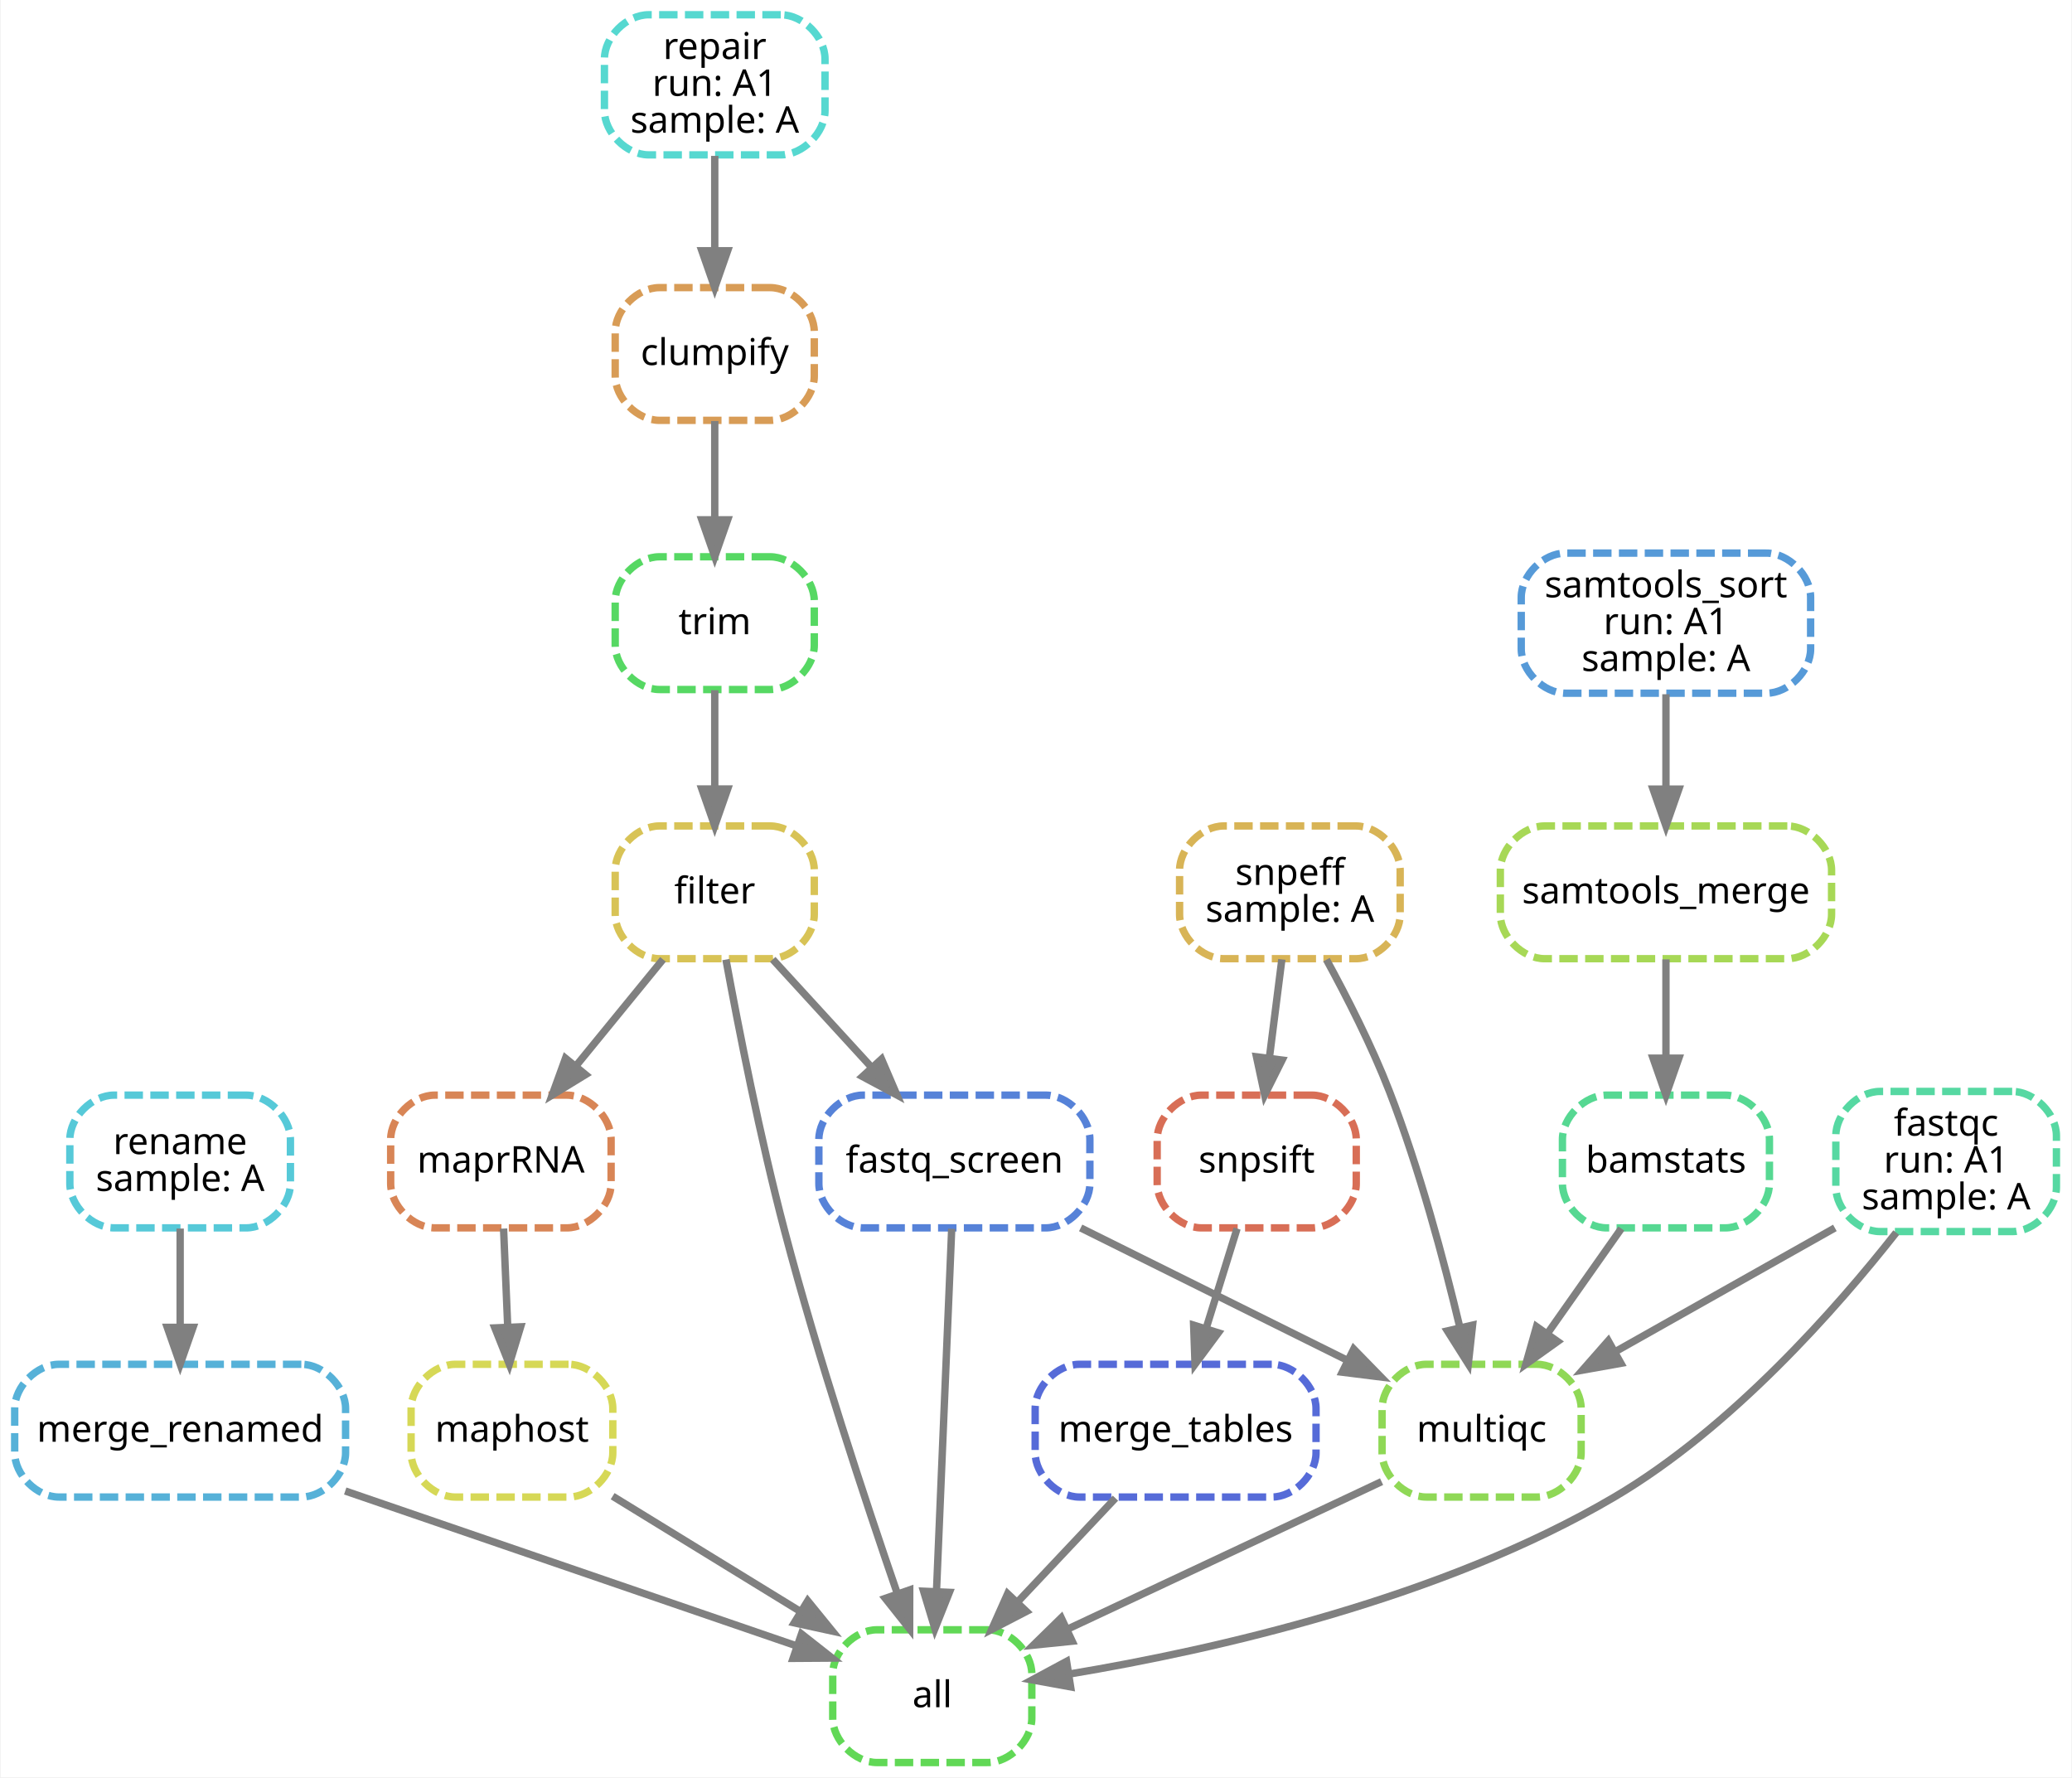
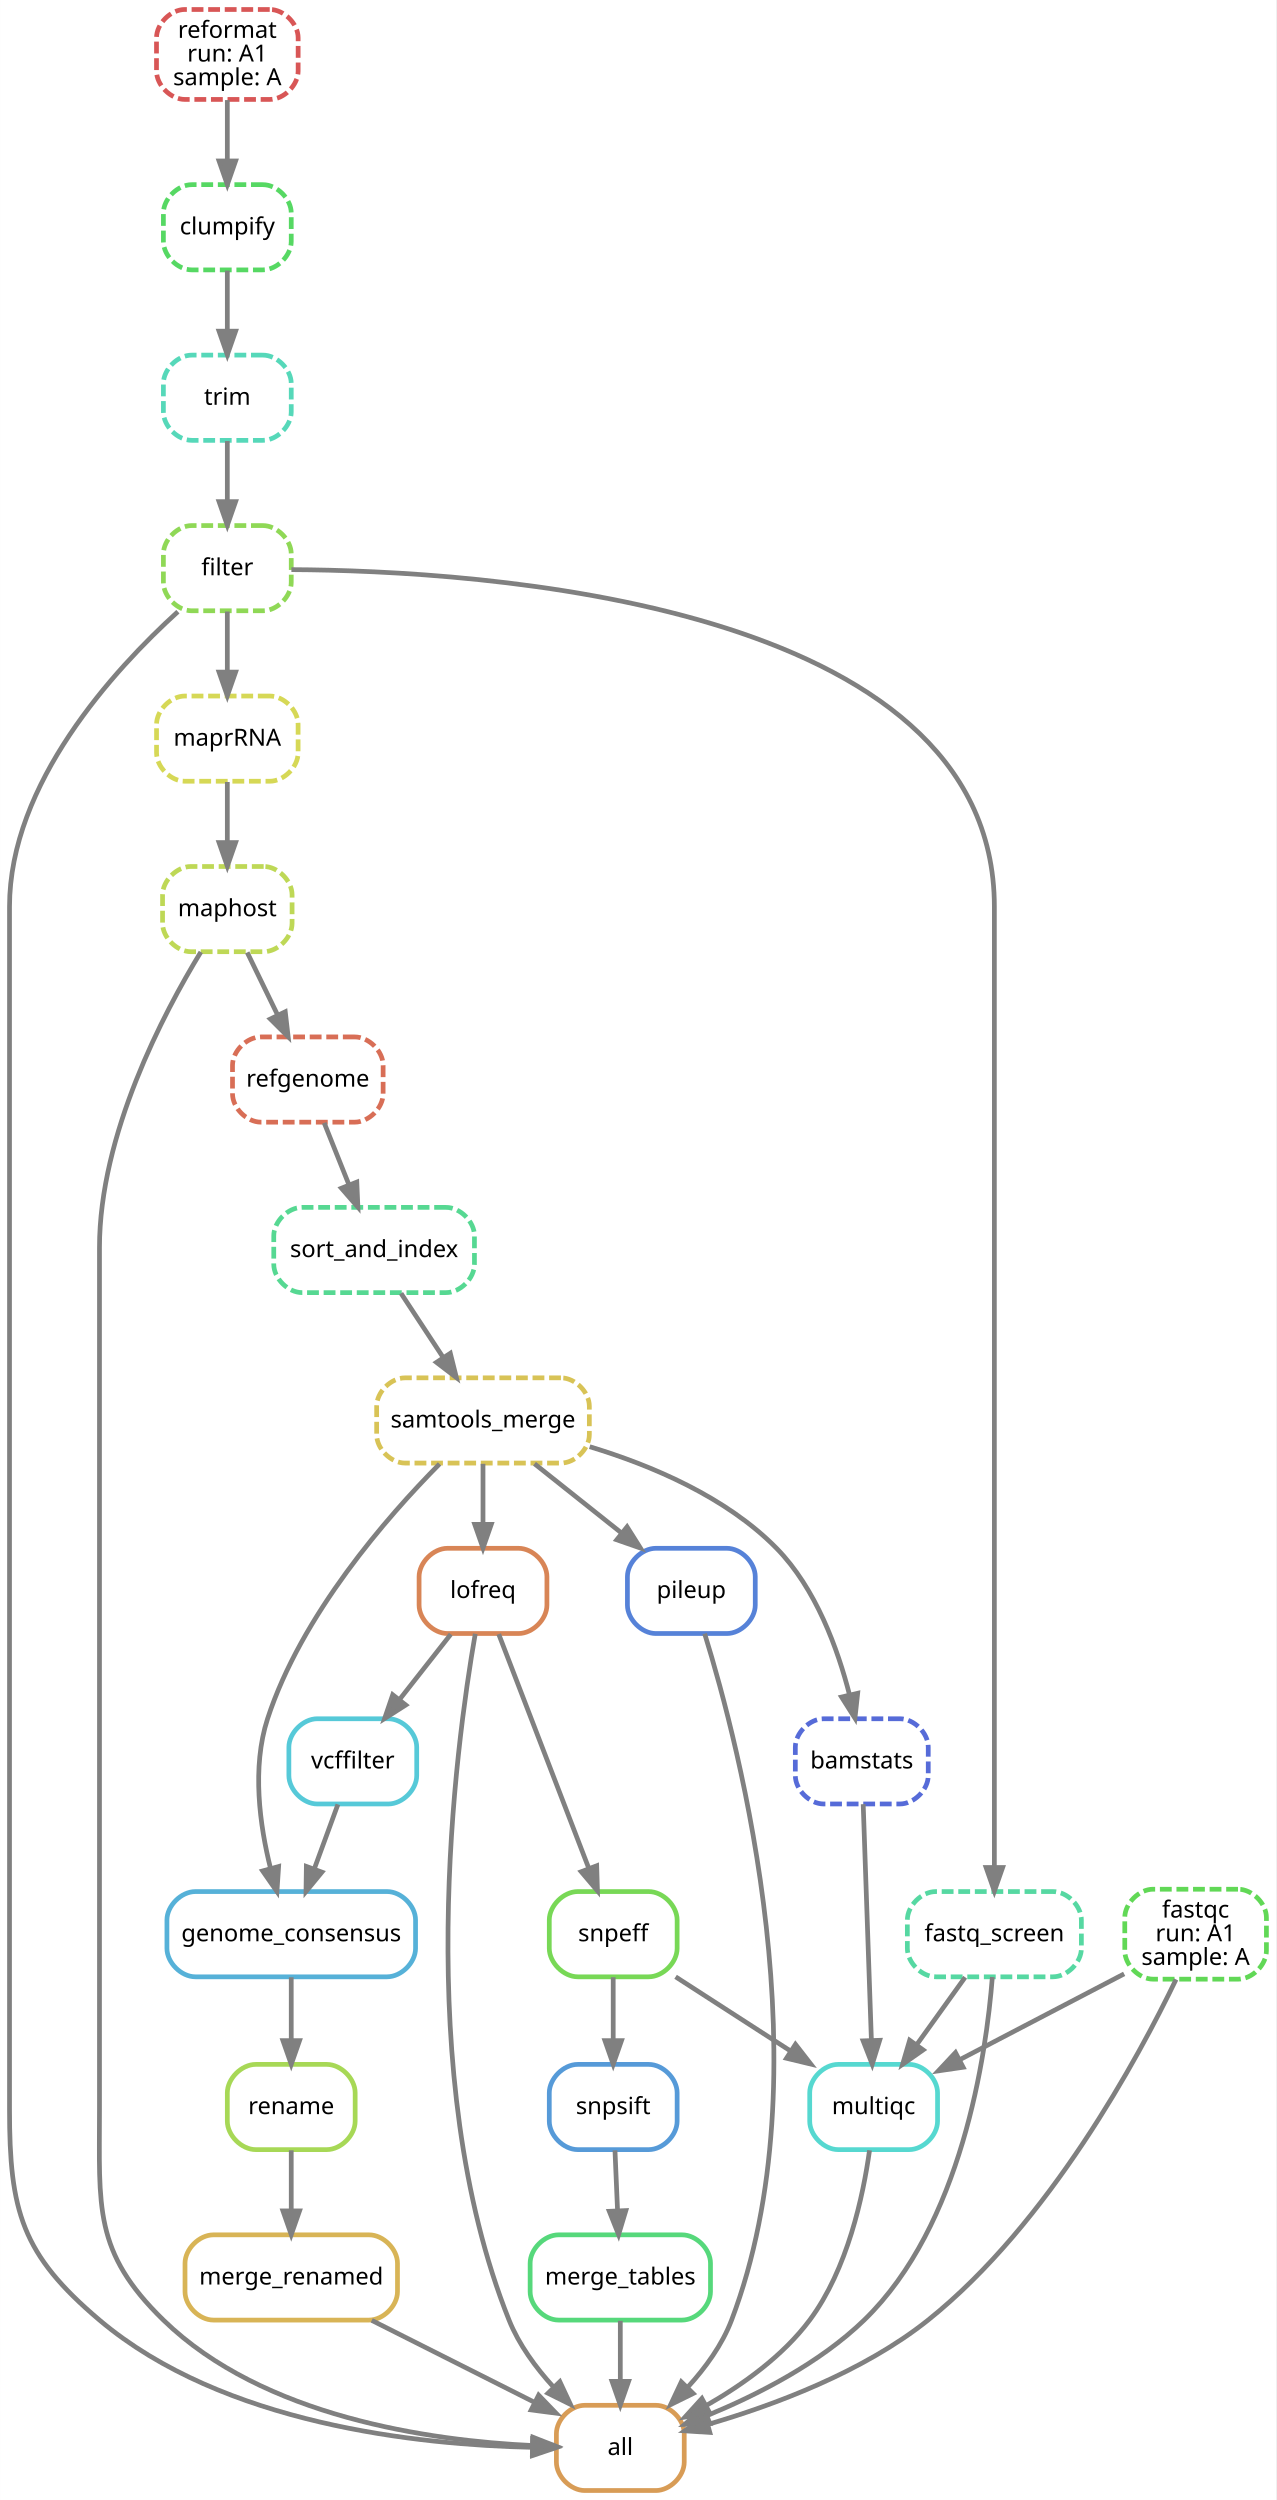
- <svg xmlns="http://www.w3.org/2000/svg" width="562pt" height="482pt" viewBox="0.00 0.00 561.65 482.00">
-   <g id="graph0" class="graph" transform="scale(1 1) rotate(0) translate(4 478)">
-     <polygon fill="white" stroke="transparent" points="-4,4 -4,-478 557.65,-478 557.65,4 -4,4" />
+ <svg xmlns="http://www.w3.org/2000/svg" width="539pt" height="1056pt" viewBox="0.00 0.00 538.96 1056.00">
+   <g id="graph0" class="graph" transform="scale(1 1) rotate(0) translate(4 1052)">
+     <polygon fill="white" stroke="none" points="-4,4 -4,-1052 534.958,-1052 534.958,4 -4,4" />
    <g id="node1" class="node">
-       <path fill="none" stroke="#61d856" stroke-width="2" stroke-dasharray="5,2" d="M263.69,-36C263.69,-36 233.69,-36 233.69,-36 227.69,-36 221.69,-30 221.69,-24 221.69,-24 221.69,-12 221.69,-12 221.69,-6 227.69,0 233.69,0 233.69,0 263.69,0 263.69,0 269.69,0 275.69,-6 275.69,-12 275.69,-12 275.69,-24 275.69,-24 275.69,-30 269.69,-36 263.69,-36" />
-       <text text-anchor="middle" x="248.69" y="-15" font-family="sans" font-size="10.00">all</text>
+       <path fill="none" stroke="#d89c56" stroke-width="2" d="M273,-36C273,-36 243,-36 243,-36 237,-36 231,-30 231,-24 231,-24 231,-12 231,-12 231,-6 237,-0 243,-0 243,-0 273,-0 273,-0 279,-0 285,-6 285,-12 285,-12 285,-24 285,-24 285,-30 279,-36 273,-36" />
+       <text text-anchor="middle" x="258" y="-15" font-family="sans" font-size="10.00">all</text>
    </g>
    <g id="node2" class="node">
-       <path fill="none" stroke="#56b1d8" stroke-width="2" stroke-dasharray="5,2" d="M77.56,-108C77.56,-108 11.81,-108 11.81,-108 5.81,-108 -0.19,-102 -0.19,-96 -0.19,-96 -0.19,-84 -0.19,-84 -0.19,-78 5.81,-72 11.81,-72 11.81,-72 77.56,-72 77.56,-72 83.56,-72 89.56,-78 89.56,-84 89.56,-84 89.56,-96 89.56,-96 89.56,-102 83.56,-108 77.56,-108" />
-       <text text-anchor="middle" x="44.69" y="-87" font-family="sans" font-size="10.00">merge_renamed</text>
+       <path fill="none" stroke="#d8b456" stroke-width="2" d="M151.875,-108C151.875,-108 86.125,-108 86.125,-108 80.125,-108 74.125,-102 74.125,-96 74.125,-96 74.125,-84 74.125,-84 74.125,-78 80.125,-72 86.125,-72 86.125,-72 151.875,-72 151.875,-72 157.875,-72 163.875,-78 163.875,-84 163.875,-84 163.875,-96 163.875,-96 163.875,-102 157.875,-108 151.875,-108" />
+       <text text-anchor="middle" x="119" y="-87" font-family="sans" font-size="10.00">merge_renamed</text>
    </g>
    <g id="edge1" class="edge">
-       <path fill="none" stroke="grey" stroke-width="2" d="M89.46,-73.64C126.18,-61.04 177.53,-43.42 211.89,-31.63" />
-       <polygon fill="grey" stroke="grey" stroke-width="2" points="213.22,-34.87 221.54,-28.32 210.94,-28.25 213.22,-34.87" />
+       <path fill="none" stroke="grey" stroke-width="2" d="M153.003,-71.876C173.867,-61.369 200.564,-47.925 221.817,-37.222" />
+       <polygon fill="grey" stroke="grey" stroke-width="2" points="223.501,-40.293 230.858,-32.669 220.352,-34.041 223.501,-40.293" />
    </g>
    <g id="node3" class="node">
-       <path fill="none" stroke="#566bd8" stroke-width="2" stroke-dasharray="5,2" d="M340.78,-108C340.78,-108 288.6,-108 288.6,-108 282.6,-108 276.6,-102 276.6,-96 276.6,-96 276.6,-84 276.6,-84 276.6,-78 282.6,-72 288.6,-72 288.6,-72 340.78,-72 340.78,-72 346.78,-72 352.78,-78 352.78,-84 352.78,-84 352.78,-96 352.78,-96 352.78,-102 346.78,-108 340.78,-108" />
-       <text text-anchor="middle" x="314.69" y="-87" font-family="sans" font-size="10.00">merge_tables</text>
+       <path fill="none" stroke="#56d87b" stroke-width="2" d="M284.092,-108C284.092,-108 231.908,-108 231.908,-108 225.908,-108 219.908,-102 219.908,-96 219.908,-96 219.908,-84 219.908,-84 219.908,-78 225.908,-72 231.908,-72 231.908,-72 284.092,-72 284.092,-72 290.092,-72 296.092,-78 296.092,-84 296.092,-84 296.092,-96 296.092,-96 296.092,-102 290.092,-108 284.092,-108" />
+       <text text-anchor="middle" x="258" y="-87" font-family="sans" font-size="10.00">merge_tables</text>
    </g>
    <g id="edge2" class="edge">
-       <path fill="none" stroke="grey" stroke-width="2" d="M298.37,-71.7C290.38,-63.22 280.62,-52.86 271.86,-43.58" />
-       <polygon fill="grey" stroke="grey" stroke-width="2" points="274.22,-40.98 264.81,-36.1 269.13,-45.78 274.22,-40.98" />
+       <path fill="none" stroke="grey" stroke-width="2" d="M258,-71.697C258,-63.983 258,-54.712 258,-46.112" />
+       <polygon fill="grey" stroke="grey" stroke-width="2" points="261.5,-46.104 258,-36.104 254.5,-46.104 261.5,-46.104" />
    </g>
    <g id="node4" class="node">
-       <path fill="none" stroke="#8fd856" stroke-width="2" stroke-dasharray="5,2" d="M412.69,-108C412.69,-108 382.69,-108 382.69,-108 376.69,-108 370.69,-102 370.69,-96 370.69,-96 370.69,-84 370.69,-84 370.69,-78 376.69,-72 382.69,-72 382.69,-72 412.69,-72 412.69,-72 418.69,-72 424.69,-78 424.69,-84 424.69,-84 424.69,-96 424.69,-96 424.69,-102 418.69,-108 412.69,-108" />
-       <text text-anchor="middle" x="397.69" y="-87" font-family="sans" font-size="10.00">multiqc</text>
+       <path fill="none" stroke="#56d8d0" stroke-width="2" d="M380,-180C380,-180 350,-180 350,-180 344,-180 338,-174 338,-168 338,-168 338,-156 338,-156 338,-150 344,-144 350,-144 350,-144 380,-144 380,-144 386,-144 392,-150 392,-156 392,-156 392,-168 392,-168 392,-174 386,-180 380,-180" />
+       <text text-anchor="middle" x="365" y="-159" font-family="sans" font-size="10.00">multiqc</text>
    </g>
    <g id="edge3" class="edge">
-       <path fill="none" stroke="grey" stroke-width="2" d="M370.56,-76.18C367.57,-74.77 364.56,-73.35 361.69,-72 336.24,-60.02 307.55,-46.57 285.45,-36.21" />
-       <polygon fill="grey" stroke="grey" stroke-width="2" points="286.64,-32.9 276.1,-31.83 283.67,-39.24 286.64,-32.9" />
+       <path fill="none" stroke="grey" stroke-width="2" d="M363.271,-143.705C360.609,-124.537 354.009,-93.497 338,-72 326.687,-56.809 309.645,-44.658 294.193,-35.843" />
+       <polygon fill="grey" stroke="grey" stroke-width="2" points="295.793,-32.729 285.334,-31.04 292.457,-38.883 295.793,-32.729" />
    </g>
    <g id="node5" class="node">
-       <path fill="none" stroke="#d8c356" stroke-width="2" stroke-dasharray="5,2" d="M204.69,-254C204.69,-254 174.69,-254 174.69,-254 168.69,-254 162.69,-248 162.69,-242 162.69,-242 162.69,-230 162.69,-230 162.69,-224 168.69,-218 174.69,-218 174.69,-218 204.69,-218 204.69,-218 210.69,-218 216.69,-224 216.69,-230 216.69,-230 216.69,-242 216.69,-242 216.69,-248 210.69,-254 204.69,-254" />
-       <text text-anchor="middle" x="189.69" y="-233" font-family="sans" font-size="10.00">filter</text>
+       <path fill="none" stroke="#d88556" stroke-width="2" d="M215,-398C215,-398 185,-398 185,-398 179,-398 173,-392 173,-386 173,-386 173,-374 173,-374 173,-368 179,-362 185,-362 185,-362 215,-362 215,-362 221,-362 227,-368 227,-374 227,-374 227,-386 227,-386 227,-392 221,-398 215,-398" />
+       <text text-anchor="middle" x="200" y="-377" font-family="sans" font-size="10.00">lofreq</text>
    </g>
    <g id="edge4" class="edge">
-       <path fill="none" stroke="grey" stroke-width="2" d="M192.73,-217.77C196.11,-199.37 201.98,-169.44 208.69,-144 217.72,-109.72 230.55,-70.95 239.22,-45.8" />
-       <polygon fill="grey" stroke="grey" stroke-width="2" points="242.57,-46.82 242.55,-36.22 235.96,-44.52 242.57,-46.82" />
+       <path fill="none" stroke="grey" stroke-width="2" d="M196.729,-361.877C188.373,-313.955 169.688,-175.24 211,-72 215.155,-61.617 222.289,-51.922 229.761,-43.738" />
+       <polygon fill="grey" stroke="grey" stroke-width="2" points="232.462,-45.981 236.942,-36.38 227.452,-41.092 232.462,-45.981" />
+     </g>
+     <g id="node13" class="node">
+       <path fill="none" stroke="#78d856" stroke-width="2" d="M270,-253C270,-253 240,-253 240,-253 234,-253 228,-247 228,-241 228,-241 228,-229 228,-229 228,-223 234,-217 240,-217 240,-217 270,-217 270,-217 276,-217 282,-223 282,-229 282,-229 282,-241 282,-241 282,-247 276,-253 270,-253" />
+       <text text-anchor="middle" x="255" y="-232" font-family="sans" font-size="10.00">snpeff</text>
+     </g>
+     <g id="edge23" class="edge">
+       <path fill="none" stroke="grey" stroke-width="2" d="M206.634,-361.751C216.091,-337.164 233.532,-291.816 244.684,-262.823" />
+       <polygon fill="grey" stroke="grey" stroke-width="2" points="248.019,-263.9 248.342,-253.31 241.486,-261.387 248.019,-263.9" />
+     </g>
+     <g id="node21" class="node">
+       <path fill="none" stroke="#56c9d8" stroke-width="2" d="M160,-326C160,-326 130,-326 130,-326 124,-326 118,-320 118,-314 118,-314 118,-302 118,-302 118,-296 124,-290 130,-290 130,-290 160,-290 160,-290 166,-290 172,-296 172,-302 172,-302 172,-314 172,-314 172,-320 166,-326 160,-326" />
+       <text text-anchor="middle" x="145" y="-305" font-family="sans" font-size="10.00">vcffilter</text>
+     </g>
+     <g id="edge32" class="edge">
+       <path fill="none" stroke="grey" stroke-width="2" d="M186.404,-361.697C179.877,-353.389 171.932,-343.277 164.753,-334.141" />
+       <polygon fill="grey" stroke="grey" stroke-width="2" points="167.369,-331.805 158.439,-326.104 161.865,-336.13 167.369,-331.805" />
+     </g>
+     <g id="node6" class="node">
+       <path fill="none" stroke="#5682d8" stroke-width="2" d="M303,-398C303,-398 273,-398 273,-398 267,-398 261,-392 261,-386 261,-386 261,-374 261,-374 261,-368 267,-362 273,-362 273,-362 303,-362 303,-362 309,-362 315,-368 315,-374 315,-374 315,-386 315,-386 315,-392 309,-398 303,-398" />
+       <text text-anchor="middle" x="288" y="-377" font-family="sans" font-size="10.00">pileup</text>
+     </g>
+     <g id="edge5" class="edge">
+       <path fill="none" stroke="grey" stroke-width="2" d="M293.617,-361.962C308.379,-314.258 344.492,-176.056 305,-72 301.032,-61.544 293.952,-51.829 286.472,-43.647" />
+       <polygon fill="grey" stroke="grey" stroke-width="2" points="288.767,-40.989 279.267,-36.299 283.769,-45.89 288.767,-40.989" />
    </g>
    <g id="node7" class="node">
-       <path fill="none" stroke="#5682d8" stroke-width="2" stroke-dasharray="5,2" d="M279.44,-181C279.44,-181 229.93,-181 229.93,-181 223.93,-181 217.93,-175 217.93,-169 217.93,-169 217.93,-157 217.93,-157 217.93,-151 223.93,-145 229.93,-145 229.93,-145 279.44,-145 279.44,-145 285.44,-145 291.44,-151 291.44,-157 291.44,-157 291.44,-169 291.44,-169 291.44,-175 285.44,-181 279.44,-181" />
-       <text text-anchor="middle" x="254.69" y="-160" font-family="sans" font-size="10.00">fastq_screen</text>
+       <path fill="none" stroke="#8fd856" stroke-width="2" stroke-dasharray="5,2" d="M107,-830C107,-830 77,-830 77,-830 71,-830 65,-824 65,-818 65,-818 65,-806 65,-806 65,-800 71,-794 77,-794 77,-794 107,-794 107,-794 113,-794 119,-800 119,-806 119,-806 119,-818 119,-818 119,-824 113,-830 107,-830" />
+       <text text-anchor="middle" x="92" y="-809" font-family="sans" font-size="10.00">filter</text>
+     </g>
+     <g id="edge6" class="edge">
+       <path fill="none" stroke="grey" stroke-width="2" d="M71.124,-793.632C43.98,-768.972 0,-720.993 0,-669 0,-669 0,-669 0,-161 0,-117.99 5.155,-99.768 38,-72 90.159,-27.903 172.936,-19.256 220.69,-18.248" />
+       <polygon fill="grey" stroke="grey" stroke-width="2" points="220.934,-21.745 230.896,-18.138 220.859,-14.746 220.934,-21.745" />
+     </g>
+     <g id="node9" class="node">
+       <path fill="none" stroke="#56d8a2" stroke-width="2" stroke-dasharray="5,2" d="M440.756,-253C440.756,-253 391.244,-253 391.244,-253 385.244,-253 379.244,-247 379.244,-241 379.244,-241 379.244,-229 379.244,-229 379.244,-223 385.244,-217 391.244,-217 391.244,-217 440.756,-217 440.756,-217 446.756,-217 452.756,-223 452.756,-229 452.756,-229 452.756,-241 452.756,-241 452.756,-247 446.756,-253 440.756,-253" />
+       <text text-anchor="middle" x="416" y="-232" font-family="sans" font-size="10.00">fastq_screen</text>
+     </g>
+     <g id="edge20" class="edge">
+       <path fill="none" stroke="grey" stroke-width="2" d="M119.067,-811.389C196.937,-810.964 416,-798.279 416,-669 416,-669 416,-669 416,-379 416,-338.714 416,-292.045 416,-263.271" />
+       <polygon fill="grey" stroke="grey" stroke-width="2" points="419.5,-263.169 416,-253.169 412.5,-263.169 419.5,-263.169" />
+     </g>
+     <g id="node17" class="node">
+       <path fill="none" stroke="#d6d856" stroke-width="2" stroke-dasharray="5,2" d="M109.897,-758C109.897,-758 74.103,-758 74.103,-758 68.103,-758 62.103,-752 62.103,-746 62.103,-746 62.103,-734 62.103,-734 62.103,-728 68.103,-722 74.103,-722 74.103,-722 109.897,-722 109.897,-722 115.897,-722 121.897,-728 121.897,-734 121.897,-734 121.897,-746 121.897,-746 121.897,-752 115.897,-758 109.897,-758" />
+       <text text-anchor="middle" x="92" y="-737" font-family="sans" font-size="10.00">maprRNA</text>
+     </g>
+     <g id="edge27" class="edge">
+       <path fill="none" stroke="grey" stroke-width="2" d="M92,-793.697C92,-785.983 92,-776.712 92,-768.112" />
+       <polygon fill="grey" stroke="grey" stroke-width="2" points="95.5,-768.104 92,-758.104 88.5,-768.104 95.5,-768.104" />
+     </g>
+     <g id="node8" class="node">
+       <path fill="none" stroke="#bed856" stroke-width="2" stroke-dasharray="5,2" d="M107.356,-686C107.356,-686 76.644,-686 76.644,-686 70.644,-686 64.644,-680 64.644,-674 64.644,-674 64.644,-662 64.644,-662 64.644,-656 70.644,-650 76.644,-650 76.644,-650 107.356,-650 107.356,-650 113.356,-650 119.356,-656 119.356,-662 119.356,-662 119.356,-674 119.356,-674 119.356,-680 113.356,-686 107.356,-686" />
+       <text text-anchor="middle" x="92" y="-665" font-family="sans" font-size="10.00">maphost</text>
+     </g>
+     <g id="edge7" class="edge">
+       <path fill="none" stroke="grey" stroke-width="2" d="M80.811,-649.87C64.994,-623.957 38,-572.739 38,-525 38,-525 38,-525 38,-161 38,-119.664 35.386,-100.838 65,-72 107.086,-31.017 177.756,-21.049 220.903,-19.006" />
+       <polygon fill="grey" stroke="grey" stroke-width="2" points="221.113,-22.501 230.982,-18.649 220.865,-15.505 221.113,-22.501" />
+     </g>
+     <g id="node22" class="node">
+       <path fill="none" stroke="#d86e56" stroke-width="2" stroke-dasharray="5,2" d="M145.808,-614C145.808,-614 106.192,-614 106.192,-614 100.192,-614 94.192,-608 94.192,-602 94.192,-602 94.192,-590 94.192,-590 94.192,-584 100.192,-578 106.192,-578 106.192,-578 145.808,-578 145.808,-578 151.808,-578 157.808,-584 157.808,-590 157.808,-590 157.808,-602 157.808,-602 157.808,-608 151.808,-614 145.808,-614" />
+       <text text-anchor="middle" x="126" y="-593" font-family="sans" font-size="10.00">refgenome</text>
+     </g>
+     <g id="edge33" class="edge">
+       <path fill="none" stroke="grey" stroke-width="2" d="M100.404,-649.697C104.275,-641.728 108.952,-632.1 113.243,-623.264" />
+       <polygon fill="grey" stroke="grey" stroke-width="2" points="116.471,-624.629 117.692,-614.104 110.175,-621.57 116.471,-624.629" />
+     </g>
+     <g id="edge8" class="edge">
+       <path fill="none" stroke="grey" stroke-width="2" d="M415.148,-216.897C412.58,-184.079 402.282,-111.987 361,-72 342.21,-53.8 315.922,-40.411 294.607,-31.644" />
+       <polygon fill="grey" stroke="grey" stroke-width="2" points="295.796,-28.351 285.209,-27.94 293.229,-34.863 295.796,-28.351" />
+     </g>
+     <g id="edge12" class="edge">
+       <path fill="none" stroke="grey" stroke-width="2" d="M403.654,-216.813C397.515,-208.266 389.975,-197.769 383.19,-188.323" />
+       <polygon fill="grey" stroke="grey" stroke-width="2" points="385.909,-186.109 377.232,-180.029 380.223,-190.193 385.909,-186.109" />
+     </g>
+     <g id="node10" class="node">
+       <path fill="none" stroke="#61d856" stroke-width="2" stroke-dasharray="5,2" d="M518.916,-254C518.916,-254 483.084,-254 483.084,-254 477.084,-254 471.084,-248 471.084,-242 471.084,-242 471.084,-228 471.084,-228 471.084,-222 477.084,-216 483.084,-216 483.084,-216 518.916,-216 518.916,-216 524.916,-216 530.916,-222 530.916,-228 530.916,-228 530.916,-242 530.916,-242 530.916,-248 524.916,-254 518.916,-254" />
+       <text text-anchor="middle" x="501" y="-242" font-family="sans" font-size="10.00">fastqc</text>
+       <text text-anchor="middle" x="501" y="-232" font-family="sans" font-size="10.00">run: A1</text>
+       <text text-anchor="middle" x="501" y="-222" font-family="sans" font-size="10.00">sample: A</text>
+     </g>
+     <g id="edge9" class="edge">
+       <path fill="none" stroke="grey" stroke-width="2" d="M492.739,-215.882C476.88,-182.947 439.157,-112.899 388,-72 360.533,-50.041 322.733,-35.999 294.972,-27.925" />
+       <polygon fill="grey" stroke="grey" stroke-width="2" points="295.809,-24.525 285.237,-25.217 293.933,-31.269 295.809,-24.525" />
+     </g>
+     <g id="edge13" class="edge">
+       <path fill="none" stroke="grey" stroke-width="2" d="M470.817,-218.243C450.275,-207.519 422.982,-193.27 401.26,-181.93" />
+       <polygon fill="grey" stroke="grey" stroke-width="2" points="402.812,-178.792 392.327,-177.267 399.572,-184.997 402.812,-178.792" />
+     </g>
+     <g id="node11" class="node">
+       <path fill="none" stroke="#a7d856" stroke-width="2" d="M134,-180C134,-180 104,-180 104,-180 98,-180 92,-174 92,-168 92,-168 92,-156 92,-156 92,-150 98,-144 104,-144 104,-144 134,-144 134,-144 140,-144 146,-150 146,-156 146,-156 146,-168 146,-168 146,-174 140,-180 134,-180" />
+       <text text-anchor="middle" x="119" y="-159" font-family="sans" font-size="10.00">rename</text>
+     </g>
+     <g id="edge10" class="edge">
+       <path fill="none" stroke="grey" stroke-width="2" d="M119,-143.697C119,-135.983 119,-126.712 119,-118.112" />
+       <polygon fill="grey" stroke="grey" stroke-width="2" points="122.5,-118.104 119,-108.104 115.5,-118.104 122.5,-118.104" />
+     </g>
+     <g id="node12" class="node">
+       <path fill="none" stroke="#569ad8" stroke-width="2" d="M270,-180C270,-180 240,-180 240,-180 234,-180 228,-174 228,-168 228,-168 228,-156 228,-156 228,-150 234,-144 240,-144 240,-144 270,-144 270,-144 276,-144 282,-150 282,-156 282,-156 282,-168 282,-168 282,-174 276,-180 270,-180" />
+       <text text-anchor="middle" x="255" y="-159" font-family="sans" font-size="10.00">snpsift</text>
+     </g>
+     <g id="edge11" class="edge">
+       <path fill="none" stroke="grey" stroke-width="2" d="M255.742,-143.697C256.072,-135.983 256.469,-126.712 256.838,-118.112" />
+       <polygon fill="grey" stroke="grey" stroke-width="2" points="260.335,-118.245 257.267,-108.104 253.342,-117.945 260.335,-118.245" />
+     </g>
+     <g id="edge14" class="edge">
+       <path fill="none" stroke="grey" stroke-width="2" d="M281.348,-216.994C295.935,-207.579 314.252,-195.755 330.025,-185.575" />
+       <polygon fill="grey" stroke="grey" stroke-width="2" points="331.982,-188.477 338.486,-180.114 328.186,-182.596 331.982,-188.477" />
+     </g>
+     <g id="edge22" class="edge">
+       <path fill="none" stroke="grey" stroke-width="2" d="M255,-216.813C255,-208.789 255,-199.047 255,-190.069" />
+       <polygon fill="grey" stroke="grey" stroke-width="2" points="258.5,-190.029 255,-180.029 251.5,-190.029 258.5,-190.029" />
+     </g>
+     <g id="node14" class="node">
+       <path fill="none" stroke="#566bd8" stroke-width="2" stroke-dasharray="5,2" d="M376.073,-326C376.073,-326 343.927,-326 343.927,-326 337.927,-326 331.927,-320 331.927,-314 331.927,-314 331.927,-302 331.927,-302 331.927,-296 337.927,-290 343.927,-290 343.927,-290 376.073,-290 376.073,-290 382.073,-290 388.073,-296 388.073,-302 388.073,-302 388.073,-314 388.073,-314 388.073,-320 382.073,-326 376.073,-326" />
+       <text text-anchor="middle" x="360" y="-305" font-family="sans" font-size="10.00">bamstats</text>
+     </g>
+     <g id="edge15" class="edge">
+       <path fill="none" stroke="grey" stroke-width="2" d="M360.593,-289.916C361.446,-265.341 363.029,-219.753 364.048,-190.427" />
+       <polygon fill="grey" stroke="grey" stroke-width="2" points="367.558,-190.177 364.408,-180.062 360.563,-189.934 367.558,-190.177" />
+     </g>
+     <g id="node15" class="node">
+       <path fill="none" stroke="#d8c356" stroke-width="2" stroke-dasharray="5,2" d="M232.921,-470C232.921,-470 167.079,-470 167.079,-470 161.079,-470 155.079,-464 155.079,-458 155.079,-458 155.079,-446 155.079,-446 155.079,-440 161.079,-434 167.079,-434 167.079,-434 232.921,-434 232.921,-434 238.921,-434 244.921,-440 244.921,-446 244.921,-446 244.921,-458 244.921,-458 244.921,-464 238.921,-470 232.921,-470" />
+       <text text-anchor="middle" x="200" y="-449" font-family="sans" font-size="10.00">samtools_merge</text>
    </g>
    <g id="edge16" class="edge">
-       <path fill="none" stroke="grey" stroke-width="2" d="M205.42,-217.81C213.49,-209 223.45,-198.13 232.3,-188.46" />
-       <polygon fill="grey" stroke="grey" stroke-width="2" points="234.93,-190.77 239.1,-181.03 229.76,-186.04 234.93,-190.77" />
-     </g>
-     <g id="node14" class="node">
-       <path fill="none" stroke="#d88556" stroke-width="2" stroke-dasharray="5,2" d="M149.58,-181C149.58,-181 113.79,-181 113.79,-181 107.79,-181 101.79,-175 101.79,-169 101.79,-169 101.79,-157 101.79,-157 101.79,-151 107.79,-145 113.79,-145 113.79,-145 149.58,-145 149.58,-145 155.58,-145 161.58,-151 161.58,-157 161.58,-157 161.58,-169 161.58,-169 161.58,-175 155.58,-181 149.58,-181" />
-       <text text-anchor="middle" x="131.69" y="-160" font-family="sans" font-size="10.00">maprRNA</text>
-     </g>
-     <g id="edge20" class="edge">
-       <path fill="none" stroke="grey" stroke-width="2" d="M175.65,-217.81C168.59,-209.18 159.92,-198.56 152.14,-189.03" />
-       <polygon fill="grey" stroke="grey" stroke-width="2" points="154.63,-186.56 145.6,-181.03 149.21,-190.99 154.63,-186.56" />
-     </g>
-     <g id="node6" class="node">
-       <path fill="none" stroke="#d6d856" stroke-width="2" stroke-dasharray="5,2" d="M150.04,-108C150.04,-108 119.33,-108 119.33,-108 113.33,-108 107.33,-102 107.33,-96 107.33,-96 107.33,-84 107.33,-84 107.33,-78 113.33,-72 119.33,-72 119.33,-72 150.04,-72 150.04,-72 156.04,-72 162.04,-78 162.04,-84 162.04,-84 162.04,-96 162.04,-96 162.04,-102 156.04,-108 150.04,-108" />
-       <text text-anchor="middle" x="134.69" y="-87" font-family="sans" font-size="10.00">maphost</text>
-     </g>
-     <g id="edge5" class="edge">
-       <path fill="none" stroke="grey" stroke-width="2" d="M161.99,-72.23C177.22,-62.88 196.37,-51.12 212.8,-41.04" />
-       <polygon fill="grey" stroke="grey" stroke-width="2" points="214.91,-43.85 221.6,-35.63 211.25,-37.88 214.91,-43.85" />
-     </g>
-     <g id="edge6" class="edge">
-       <path fill="none" stroke="grey" stroke-width="2" d="M253.96,-144.75C252.94,-120.38 251.06,-75.61 249.84,-46.59" />
-       <polygon fill="grey" stroke="grey" stroke-width="2" points="253.33,-46.15 249.41,-36.31 246.34,-46.45 253.33,-46.15" />
-     </g>
-     <g id="edge10" class="edge">
-       <path fill="none" stroke="grey" stroke-width="2" d="M288.94,-144.99C310.77,-134.15 339.04,-120.12 361.28,-109.08" />
-       <polygon fill="grey" stroke="grey" stroke-width="2" points="363,-112.13 370.4,-104.55 359.89,-105.86 363,-112.13" />
-     </g>
-     <g id="node8" class="node">
-       <path fill="none" stroke="#56d8a2" stroke-width="2" stroke-dasharray="5,2" d="M541.6,-182C541.6,-182 505.77,-182 505.77,-182 499.77,-182 493.77,-176 493.77,-170 493.77,-170 493.77,-156 493.77,-156 493.77,-150 499.77,-144 505.77,-144 505.77,-144 541.6,-144 541.6,-144 547.6,-144 553.6,-150 553.6,-156 553.6,-156 553.6,-170 553.6,-170 553.6,-176 547.6,-182 541.6,-182" />
-       <text text-anchor="middle" x="523.69" y="-170" font-family="sans" font-size="10.00">fastqc</text>
-       <text text-anchor="middle" x="523.69" y="-160" font-family="sans" font-size="10.00">run: A1</text>
-       <text text-anchor="middle" x="523.69" y="-150" font-family="sans" font-size="10.00">sample: A</text>
-     </g>
-     <g id="edge7" class="edge">
-       <path fill="none" stroke="grey" stroke-width="2" d="M510.15,-143.72C494.1,-123.32 465.49,-90.73 433.69,-72 386.98,-44.49 325.17,-30.56 286.16,-24.05" />
-       <polygon fill="grey" stroke="grey" stroke-width="2" points="286.21,-20.52 275.79,-22.41 285.12,-27.43 286.21,-20.52" />
-     </g>
-     <g id="edge11" class="edge">
-       <path fill="none" stroke="grey" stroke-width="2" d="M493.51,-144.99C475.61,-134.91 452.82,-122.07 433.95,-111.43" />
-       <polygon fill="grey" stroke="grey" stroke-width="2" points="435.47,-108.27 425.04,-106.41 432.04,-114.37 435.47,-108.27" />
-     </g>
-     <g id="node9" class="node">
-       <path fill="none" stroke="#56c9d8" stroke-width="2" stroke-dasharray="5,2" d="M62.6,-181C62.6,-181 26.77,-181 26.77,-181 20.77,-181 14.77,-175 14.77,-169 14.77,-169 14.77,-157 14.77,-157 14.77,-151 20.77,-145 26.77,-145 26.77,-145 62.6,-145 62.6,-145 68.6,-145 74.6,-151 74.6,-157 74.6,-157 74.6,-169 74.6,-169 74.6,-175 68.6,-181 62.6,-181" />
-       <text text-anchor="middle" x="44.69" y="-165" font-family="sans" font-size="10.00">rename</text>
-       <text text-anchor="middle" x="44.69" y="-155" font-family="sans" font-size="10.00">sample: A</text>
-     </g>
-     <g id="edge8" class="edge">
-       <path fill="none" stroke="grey" stroke-width="2" d="M44.69,-144.81C44.69,-136.79 44.69,-127.05 44.69,-118.07" />
-       <polygon fill="grey" stroke="grey" stroke-width="2" points="48.19,-118.03 44.69,-108.03 41.19,-118.03 48.19,-118.03" />
-     </g>
-     <g id="node10" class="node">
-       <path fill="none" stroke="#d86e56" stroke-width="2" stroke-dasharray="5,2" d="M351.69,-181C351.69,-181 321.69,-181 321.69,-181 315.69,-181 309.69,-175 309.69,-169 309.69,-169 309.69,-157 309.69,-157 309.69,-151 315.69,-145 321.69,-145 321.69,-145 351.69,-145 351.69,-145 357.69,-145 363.69,-151 363.69,-157 363.69,-157 363.69,-169 363.69,-169 363.69,-175 357.69,-181 351.69,-181" />
-       <text text-anchor="middle" x="336.69" y="-160" font-family="sans" font-size="10.00">snpsift</text>
-     </g>
-     <g id="edge9" class="edge">
-       <path fill="none" stroke="grey" stroke-width="2" d="M331.36,-144.81C328.85,-136.7 325.79,-126.84 322.98,-117.78" />
-       <polygon fill="grey" stroke="grey" stroke-width="2" points="326.27,-116.54 319.96,-108.03 319.58,-118.62 326.27,-116.54" />
-     </g>
-     <g id="node11" class="node">
-       <path fill="none" stroke="#d8b456" stroke-width="2" stroke-dasharray="5,2" d="M363.6,-254C363.6,-254 327.77,-254 327.77,-254 321.77,-254 315.77,-248 315.77,-242 315.77,-242 315.77,-230 315.77,-230 315.77,-224 321.77,-218 327.77,-218 327.77,-218 363.6,-218 363.6,-218 369.6,-218 375.6,-224 375.6,-230 375.6,-230 375.6,-242 375.6,-242 375.6,-248 369.6,-254 363.6,-254" />
-       <text text-anchor="middle" x="345.69" y="-238" font-family="sans" font-size="10.00">snpeff</text>
-       <text text-anchor="middle" x="345.69" y="-228" font-family="sans" font-size="10.00">sample: A</text>
-     </g>
-     <g id="edge12" class="edge">
-       <path fill="none" stroke="grey" stroke-width="2" d="M355.61,-217.74C361.16,-207.58 367.91,-194.33 372.69,-182 380.84,-160.96 387.46,-136.22 391.83,-117.85" />
-       <polygon fill="grey" stroke="grey" stroke-width="2" points="395.24,-118.63 394.08,-108.1 388.42,-117.06 395.24,-118.63" />
+       <path fill="none" stroke="grey" stroke-width="2" d="M200,-433.697C200,-425.983 200,-416.712 200,-408.112" />
+       <polygon fill="grey" stroke="grey" stroke-width="2" points="203.5,-408.104 200,-398.104 196.5,-408.104 203.5,-408.104" />
    </g>
    <g id="edge17" class="edge">
-       <path fill="none" stroke="grey" stroke-width="2" d="M343.51,-217.81C342.49,-209.79 341.26,-200.05 340.12,-191.07" />
-       <polygon fill="grey" stroke="grey" stroke-width="2" points="343.58,-190.51 338.85,-181.03 336.63,-191.39 343.58,-190.51" />
-     </g>
-     <g id="node12" class="node">
-       <path fill="none" stroke="#56d892" stroke-width="2" stroke-dasharray="5,2" d="M463.76,-181C463.76,-181 431.61,-181 431.61,-181 425.61,-181 419.61,-175 419.61,-169 419.61,-169 419.61,-157 419.61,-157 419.61,-151 425.61,-145 431.61,-145 431.61,-145 463.76,-145 463.76,-145 469.76,-145 475.76,-151 475.76,-157 475.76,-157 475.76,-169 475.76,-169 475.76,-175 469.76,-181 463.76,-181" />
-       <text text-anchor="middle" x="447.69" y="-160" font-family="sans" font-size="10.00">bamstats</text>
-     </g>
-     <g id="edge13" class="edge">
-       <path fill="none" stroke="grey" stroke-width="2" d="M435.58,-144.81C429.56,-136.27 422.17,-125.77 415.52,-116.32" />
-       <polygon fill="grey" stroke="grey" stroke-width="2" points="418.3,-114.19 409.68,-108.03 412.58,-118.22 418.3,-114.19" />
-     </g>
-     <g id="node13" class="node">
-       <path fill="none" stroke="#56d863" stroke-width="2" stroke-dasharray="5,2" d="M204.69,-327C204.69,-327 174.69,-327 174.69,-327 168.69,-327 162.69,-321 162.69,-315 162.69,-315 162.69,-303 162.69,-303 162.69,-297 168.69,-291 174.69,-291 174.69,-291 204.69,-291 204.69,-291 210.69,-291 216.69,-297 216.69,-303 216.69,-303 216.69,-315 216.69,-315 216.69,-321 210.69,-327 204.69,-327" />
-       <text text-anchor="middle" x="189.69" y="-306" font-family="sans" font-size="10.00">trim</text>
-     </g>
-     <g id="edge14" class="edge">
-       <path fill="none" stroke="grey" stroke-width="2" d="M189.69,-290.81C189.69,-282.79 189.69,-273.05 189.69,-264.07" />
-       <polygon fill="grey" stroke="grey" stroke-width="2" points="193.19,-264.03 189.69,-254.03 186.19,-264.03 193.19,-264.03" />
-     </g>
-     <g id="edge15" class="edge">
-       <path fill="none" stroke="grey" stroke-width="2" d="M132.41,-144.81C132.75,-136.79 133.16,-127.05 133.54,-118.07" />
-       <polygon fill="grey" stroke="grey" stroke-width="2" points="137.04,-118.17 133.97,-108.03 130.05,-117.87 137.04,-118.17" />
-     </g>
-     <g id="node15" class="node">
-       <path fill="none" stroke="#a7d856" stroke-width="2" stroke-dasharray="5,2" d="M480.61,-254C480.61,-254 414.77,-254 414.77,-254 408.77,-254 402.77,-248 402.77,-242 402.77,-242 402.77,-230 402.77,-230 402.77,-224 408.77,-218 414.77,-218 414.77,-218 480.61,-218 480.61,-218 486.61,-218 492.61,-224 492.61,-230 492.61,-230 492.61,-242 492.61,-242 492.61,-248 486.61,-254 480.61,-254" />
-       <text text-anchor="middle" x="447.69" y="-233" font-family="sans" font-size="10.00">samtools_merge</text>
+       <path fill="none" stroke="grey" stroke-width="2" d="M221.753,-433.697C232.836,-424.881 246.474,-414.032 258.49,-404.474" />
+       <polygon fill="grey" stroke="grey" stroke-width="2" points="260.85,-407.069 266.497,-398.104 256.493,-401.59 260.85,-407.069" />
+     </g>
+     <g id="edge24" class="edge">
+       <path fill="none" stroke="grey" stroke-width="2" d="M245.06,-440.913C271.047,-433.058 302.69,-419.73 324,-398 340.619,-381.053 349.888,-355.42 354.842,-336.009" />
+       <polygon fill="grey" stroke="grey" stroke-width="2" points="358.26,-336.765 357.113,-326.232 351.441,-335.181 358.26,-336.765" />
+     </g>
+     <g id="node18" class="node">
+       <path fill="none" stroke="#56b1d8" stroke-width="2" d="M159.508,-253C159.508,-253 78.492,-253 78.492,-253 72.492,-253 66.492,-247 66.492,-241 66.492,-241 66.492,-229 66.492,-229 66.492,-223 72.492,-217 78.492,-217 78.492,-217 159.508,-217 159.508,-217 165.508,-217 171.508,-223 171.508,-229 171.508,-229 171.508,-241 171.508,-241 171.508,-247 165.508,-253 159.508,-253" />
+       <text text-anchor="middle" x="119" y="-232" font-family="sans" font-size="10.00">genome_consensus</text>
+     </g>
+     <g id="edge28" class="edge">
+       <path fill="none" stroke="grey" stroke-width="2" d="M181.652,-433.638C159.456,-411.239 123.288,-369.903 109,-326 102.299,-305.41 105.703,-280.923 110.279,-262.693" />
+       <polygon fill="grey" stroke="grey" stroke-width="2" points="113.663,-263.589 112.962,-253.017 106.917,-261.718 113.663,-263.589" />
+     </g>
+     <g id="node16" class="node">
+       <path fill="none" stroke="#56d8b9" stroke-width="2" stroke-dasharray="5,2" d="M107,-902C107,-902 77,-902 77,-902 71,-902 65,-896 65,-890 65,-890 65,-878 65,-878 65,-872 71,-866 77,-866 77,-866 107,-866 107,-866 113,-866 119,-872 119,-878 119,-878 119,-890 119,-890 119,-896 113,-902 107,-902" />
+       <text text-anchor="middle" x="92" y="-881" font-family="sans" font-size="10.00">trim</text>
    </g>
    <g id="edge18" class="edge">
-       <path fill="none" stroke="grey" stroke-width="2" d="M447.69,-217.81C447.69,-209.79 447.69,-200.05 447.69,-191.07" />
-       <polygon fill="grey" stroke="grey" stroke-width="2" points="451.19,-191.03 447.69,-181.03 444.19,-191.03 451.19,-191.03" />
-     </g>
-     <g id="node16" class="node">
-       <path fill="none" stroke="#d89c56" stroke-width="2" stroke-dasharray="5,2" d="M204.69,-400C204.69,-400 174.69,-400 174.69,-400 168.69,-400 162.69,-394 162.69,-388 162.69,-388 162.69,-376 162.69,-376 162.69,-370 168.69,-364 174.69,-364 174.69,-364 204.69,-364 204.69,-364 210.69,-364 216.69,-370 216.69,-376 216.69,-376 216.69,-388 216.69,-388 216.69,-394 210.69,-400 204.69,-400" />
-       <text text-anchor="middle" x="189.69" y="-379" font-family="sans" font-size="10.00">clumpify</text>
+       <path fill="none" stroke="grey" stroke-width="2" d="M92,-865.697C92,-857.983 92,-848.712 92,-840.112" />
+       <polygon fill="grey" stroke="grey" stroke-width="2" points="95.5,-840.104 92,-830.104 88.5,-840.104 95.5,-840.104" />
    </g>
    <g id="edge19" class="edge">
-       <path fill="none" stroke="grey" stroke-width="2" d="M189.69,-363.81C189.69,-355.79 189.69,-346.05 189.69,-337.07" />
-       <polygon fill="grey" stroke="grey" stroke-width="2" points="193.19,-337.03 189.69,-327.03 186.19,-337.03 193.19,-337.03" />
-     </g>
-     <g id="node17" class="node">
-       <path fill="none" stroke="#569ad8" stroke-width="2" stroke-dasharray="5,2" d="M474.93,-328C474.93,-328 420.44,-328 420.44,-328 414.44,-328 408.44,-322 408.44,-316 408.44,-316 408.44,-302 408.44,-302 408.44,-296 414.44,-290 420.44,-290 420.44,-290 474.93,-290 474.93,-290 480.93,-290 486.93,-296 486.93,-302 486.93,-302 486.93,-316 486.93,-316 486.93,-322 480.93,-328 474.93,-328" />
-       <text text-anchor="middle" x="447.69" y="-316" font-family="sans" font-size="10.00">samtools_sort</text>
-       <text text-anchor="middle" x="447.69" y="-306" font-family="sans" font-size="10.00">run: A1</text>
-       <text text-anchor="middle" x="447.69" y="-296" font-family="sans" font-size="10.00">sample: A</text>
+       <path fill="none" stroke="grey" stroke-width="2" d="M92,-721.697C92,-713.983 92,-704.712 92,-696.112" />
+       <polygon fill="grey" stroke="grey" stroke-width="2" points="95.5,-696.104 92,-686.104 88.5,-696.104 95.5,-696.104" />
    </g>
    <g id="edge21" class="edge">
-       <path fill="none" stroke="grey" stroke-width="2" d="M447.69,-289.72C447.69,-281.97 447.69,-272.79 447.69,-264.27" />
-       <polygon fill="grey" stroke="grey" stroke-width="2" points="451.19,-264 447.69,-254 444.19,-264 451.19,-264" />
-     </g>
-     <g id="node18" class="node">
-       <path fill="none" stroke="#56d8d0" stroke-width="2" stroke-dasharray="5,2" d="M207.6,-474C207.6,-474 171.77,-474 171.77,-474 165.77,-474 159.77,-468 159.77,-462 159.77,-462 159.77,-448 159.77,-448 159.77,-442 165.77,-436 171.77,-436 171.77,-436 207.6,-436 207.6,-436 213.6,-436 219.6,-442 219.6,-448 219.6,-448 219.6,-462 219.6,-462 219.6,-468 213.6,-474 207.6,-474" />
-       <text text-anchor="middle" x="189.69" y="-462" font-family="sans" font-size="10.00">repair</text>
-       <text text-anchor="middle" x="189.69" y="-452" font-family="sans" font-size="10.00">run: A1</text>
-       <text text-anchor="middle" x="189.69" y="-442" font-family="sans" font-size="10.00">sample: A</text>
-     </g>
-     <g id="edge22" class="edge">
-       <path fill="none" stroke="grey" stroke-width="2" d="M189.69,-435.72C189.69,-427.97 189.69,-418.79 189.69,-410.27" />
-       <polygon fill="grey" stroke="grey" stroke-width="2" points="193.19,-410 189.69,-400 186.19,-410 193.19,-410" />
+       <path fill="none" stroke="grey" stroke-width="2" d="M119,-216.813C119,-208.789 119,-199.047 119,-190.069" />
+       <polygon fill="grey" stroke="grey" stroke-width="2" points="122.5,-190.029 119,-180.029 115.5,-190.029 122.5,-190.029" />
+     </g>
+     <g id="node19" class="node">
+       <path fill="none" stroke="#56d892" stroke-width="2" stroke-dasharray="5,2" d="M184.385,-542C184.385,-542 123.615,-542 123.615,-542 117.615,-542 111.615,-536 111.615,-530 111.615,-530 111.615,-518 111.615,-518 111.615,-512 117.615,-506 123.615,-506 123.615,-506 184.385,-506 184.385,-506 190.385,-506 196.385,-512 196.385,-518 196.385,-518 196.385,-530 196.385,-530 196.385,-536 190.385,-542 184.385,-542" />
+       <text text-anchor="middle" x="154" y="-521" font-family="sans" font-size="10.00">sort_and_index</text>
+     </g>
+     <g id="edge25" class="edge">
+       <path fill="none" stroke="grey" stroke-width="2" d="M165.371,-505.697C170.718,-497.559 177.204,-487.689 183.111,-478.701" />
+       <polygon fill="grey" stroke="grey" stroke-width="2" points="186.193,-480.384 188.76,-470.104 180.343,-476.539 186.193,-480.384" />
+     </g>
+     <g id="node20" class="node">
+       <path fill="none" stroke="#56d863" stroke-width="2" stroke-dasharray="5,2" d="M107,-974C107,-974 77,-974 77,-974 71,-974 65,-968 65,-962 65,-962 65,-950 65,-950 65,-944 71,-938 77,-938 77,-938 107,-938 107,-938 113,-938 119,-944 119,-950 119,-950 119,-962 119,-962 119,-968 113,-974 107,-974" />
+       <text text-anchor="middle" x="92" y="-953" font-family="sans" font-size="10.00">clumpify</text>
+     </g>
+     <g id="edge26" class="edge">
+       <path fill="none" stroke="grey" stroke-width="2" d="M92,-937.697C92,-929.983 92,-920.712 92,-912.112" />
+       <polygon fill="grey" stroke="grey" stroke-width="2" points="95.5,-912.104 92,-902.104 88.5,-912.104 95.5,-912.104" />
+     </g>
+     <g id="edge29" class="edge">
+       <path fill="none" stroke="grey" stroke-width="2" d="M138.706,-289.813C135.704,-281.615 132.045,-271.623 128.699,-262.485" />
+       <polygon fill="grey" stroke="grey" stroke-width="2" points="131.961,-261.215 125.236,-253.029 125.388,-263.623 131.961,-261.215" />
+     </g>
+     <g id="edge30" class="edge">
+       <path fill="none" stroke="grey" stroke-width="2" d="M132.921,-577.697C136.075,-569.813 139.878,-560.304 143.381,-551.546" />
+       <polygon fill="grey" stroke="grey" stroke-width="2" points="146.694,-552.689 147.158,-542.104 140.195,-550.089 146.694,-552.689" />
+     </g>
+     <g id="node23" class="node">
+       <path fill="none" stroke="#d85656" stroke-width="2" stroke-dasharray="5,2" d="M109.916,-1048C109.916,-1048 74.084,-1048 74.084,-1048 68.084,-1048 62.084,-1042 62.084,-1036 62.084,-1036 62.084,-1022 62.084,-1022 62.084,-1016 68.084,-1010 74.084,-1010 74.084,-1010 109.916,-1010 109.916,-1010 115.916,-1010 121.916,-1016 121.916,-1022 121.916,-1022 121.916,-1036 121.916,-1036 121.916,-1042 115.916,-1048 109.916,-1048" />
+       <text text-anchor="middle" x="92" y="-1036" font-family="sans" font-size="10.00">reformat</text>
+       <text text-anchor="middle" x="92" y="-1026" font-family="sans" font-size="10.00">run: A1</text>
+       <text text-anchor="middle" x="92" y="-1016" font-family="sans" font-size="10.00">sample: A</text>
+     </g>
+     <g id="edge31" class="edge">
+       <path fill="none" stroke="grey" stroke-width="2" d="M92,-1009.72C92,-1001.97 92,-992.789 92,-984.274" />
+       <polygon fill="grey" stroke="grey" stroke-width="2" points="95.5,-984.003 92,-974.003 88.5,-984.003 95.5,-984.003" />
    </g>
  </g>
</svg>
